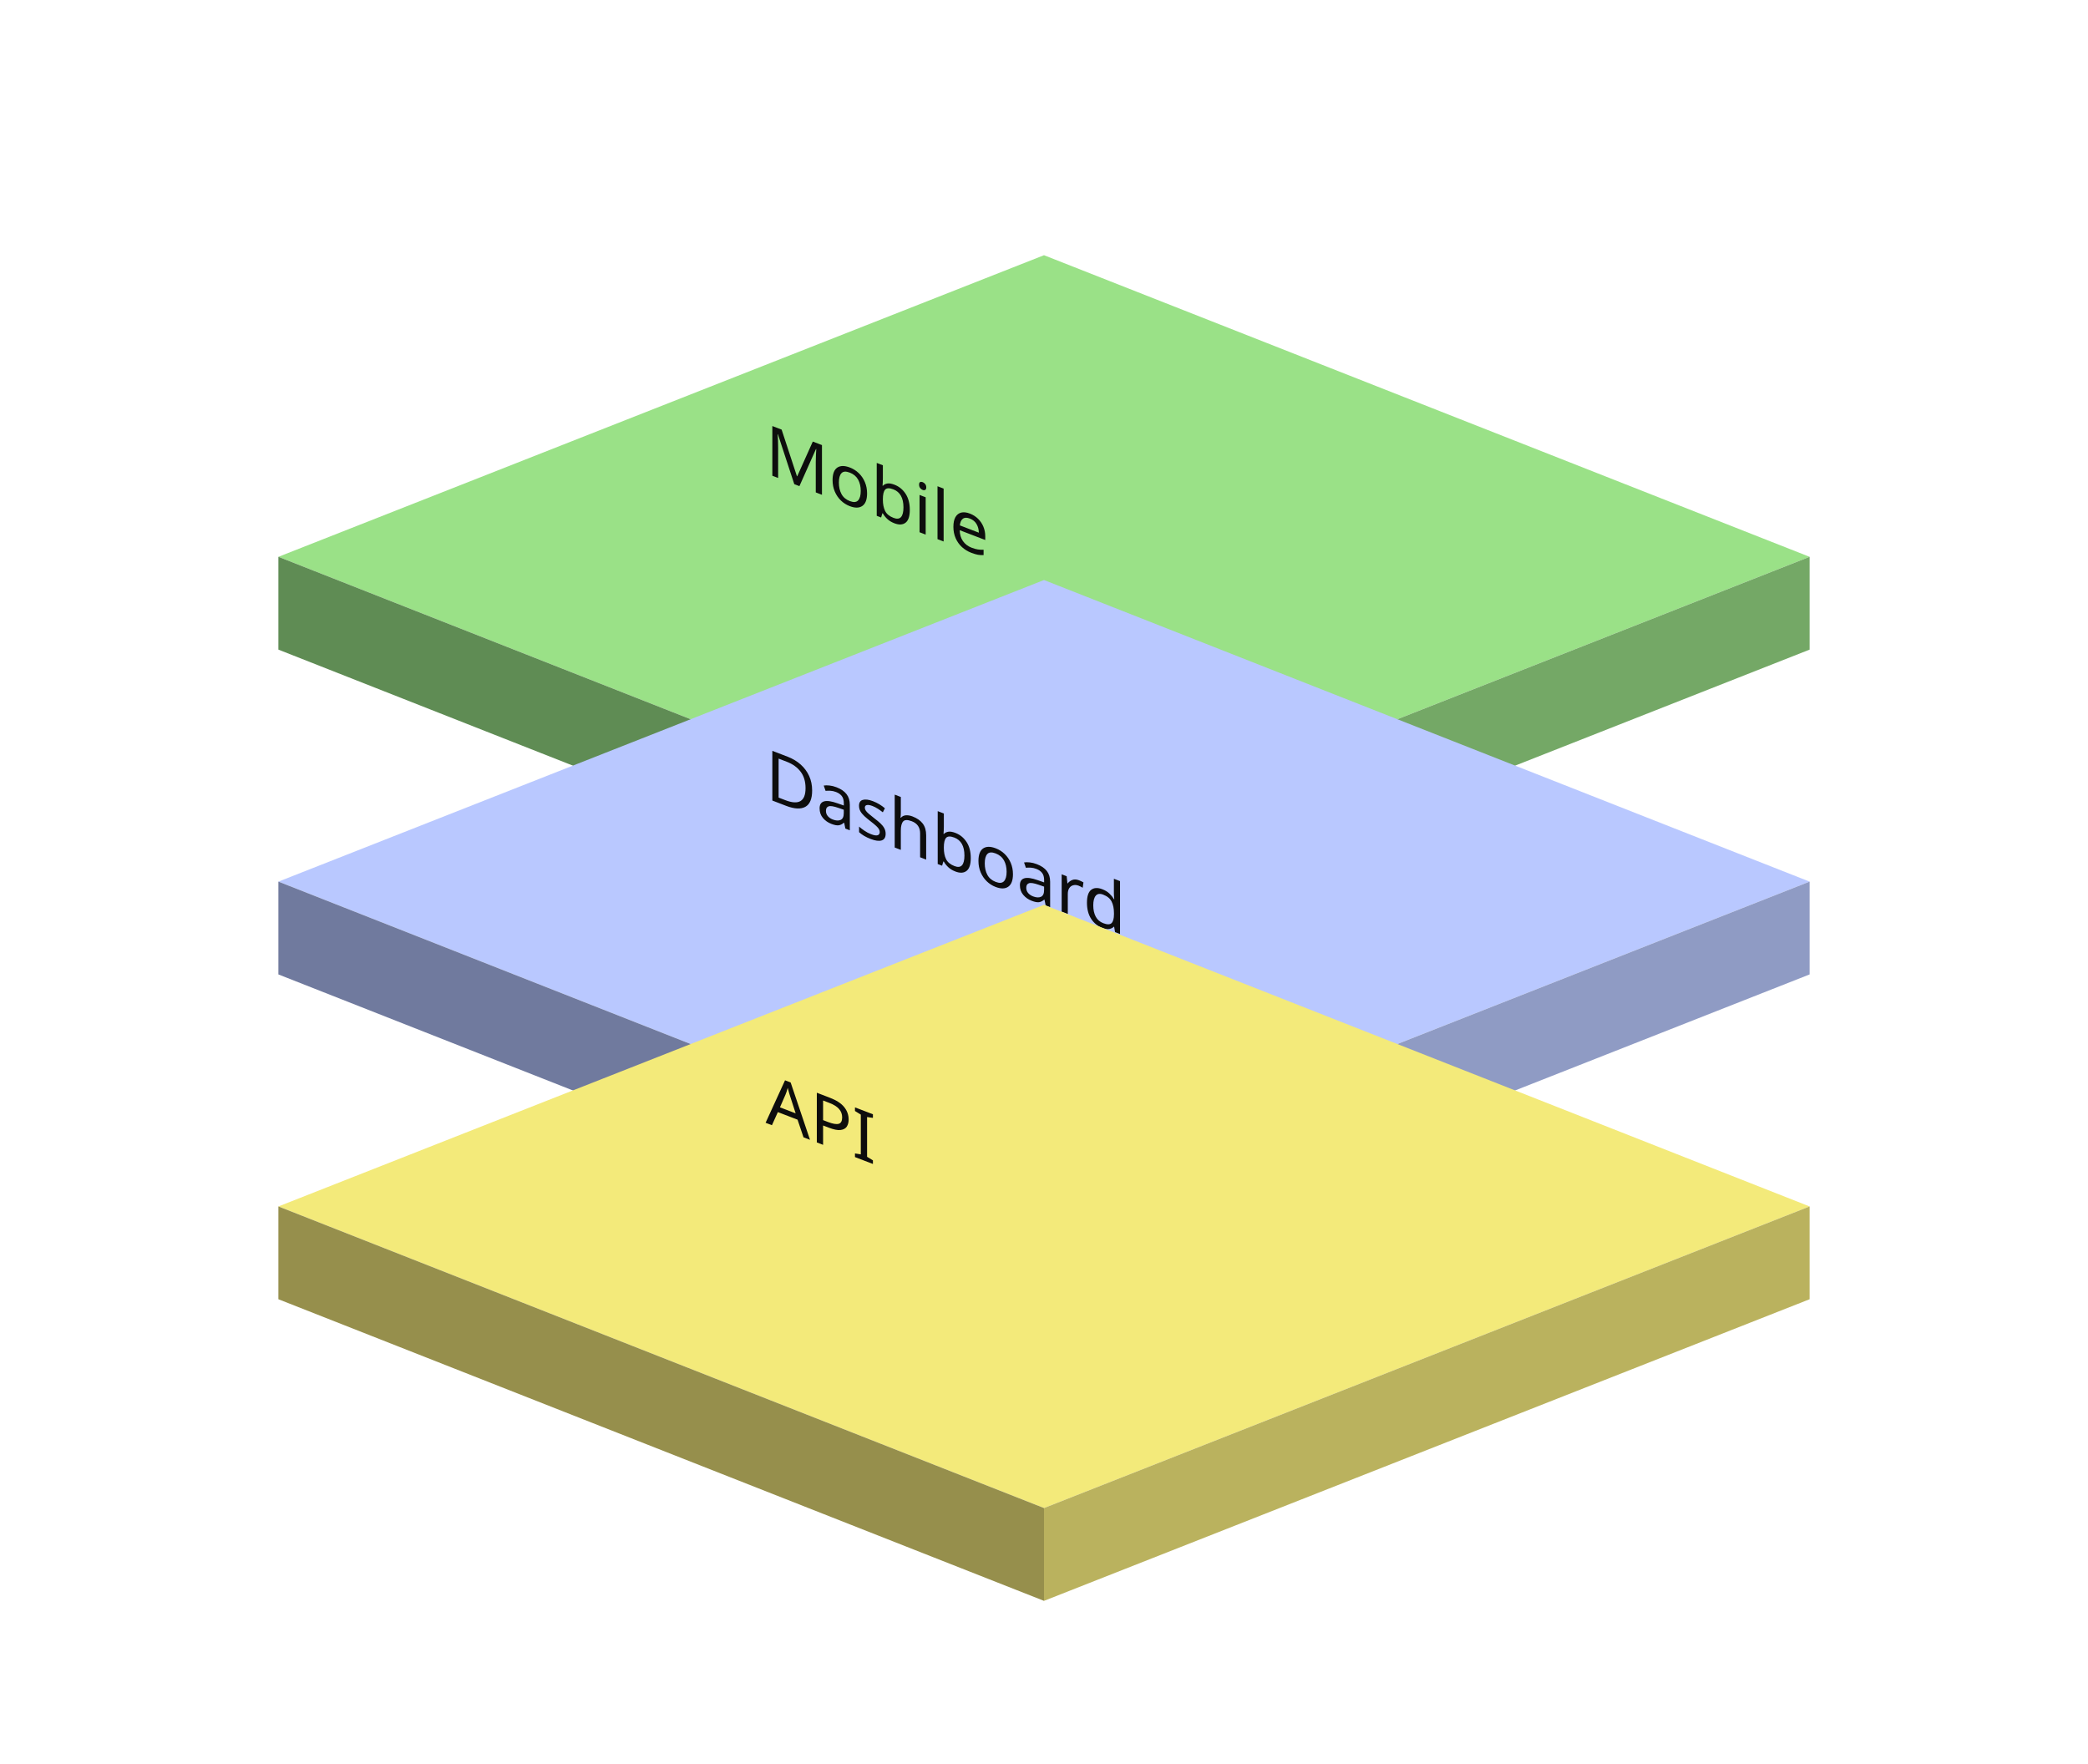
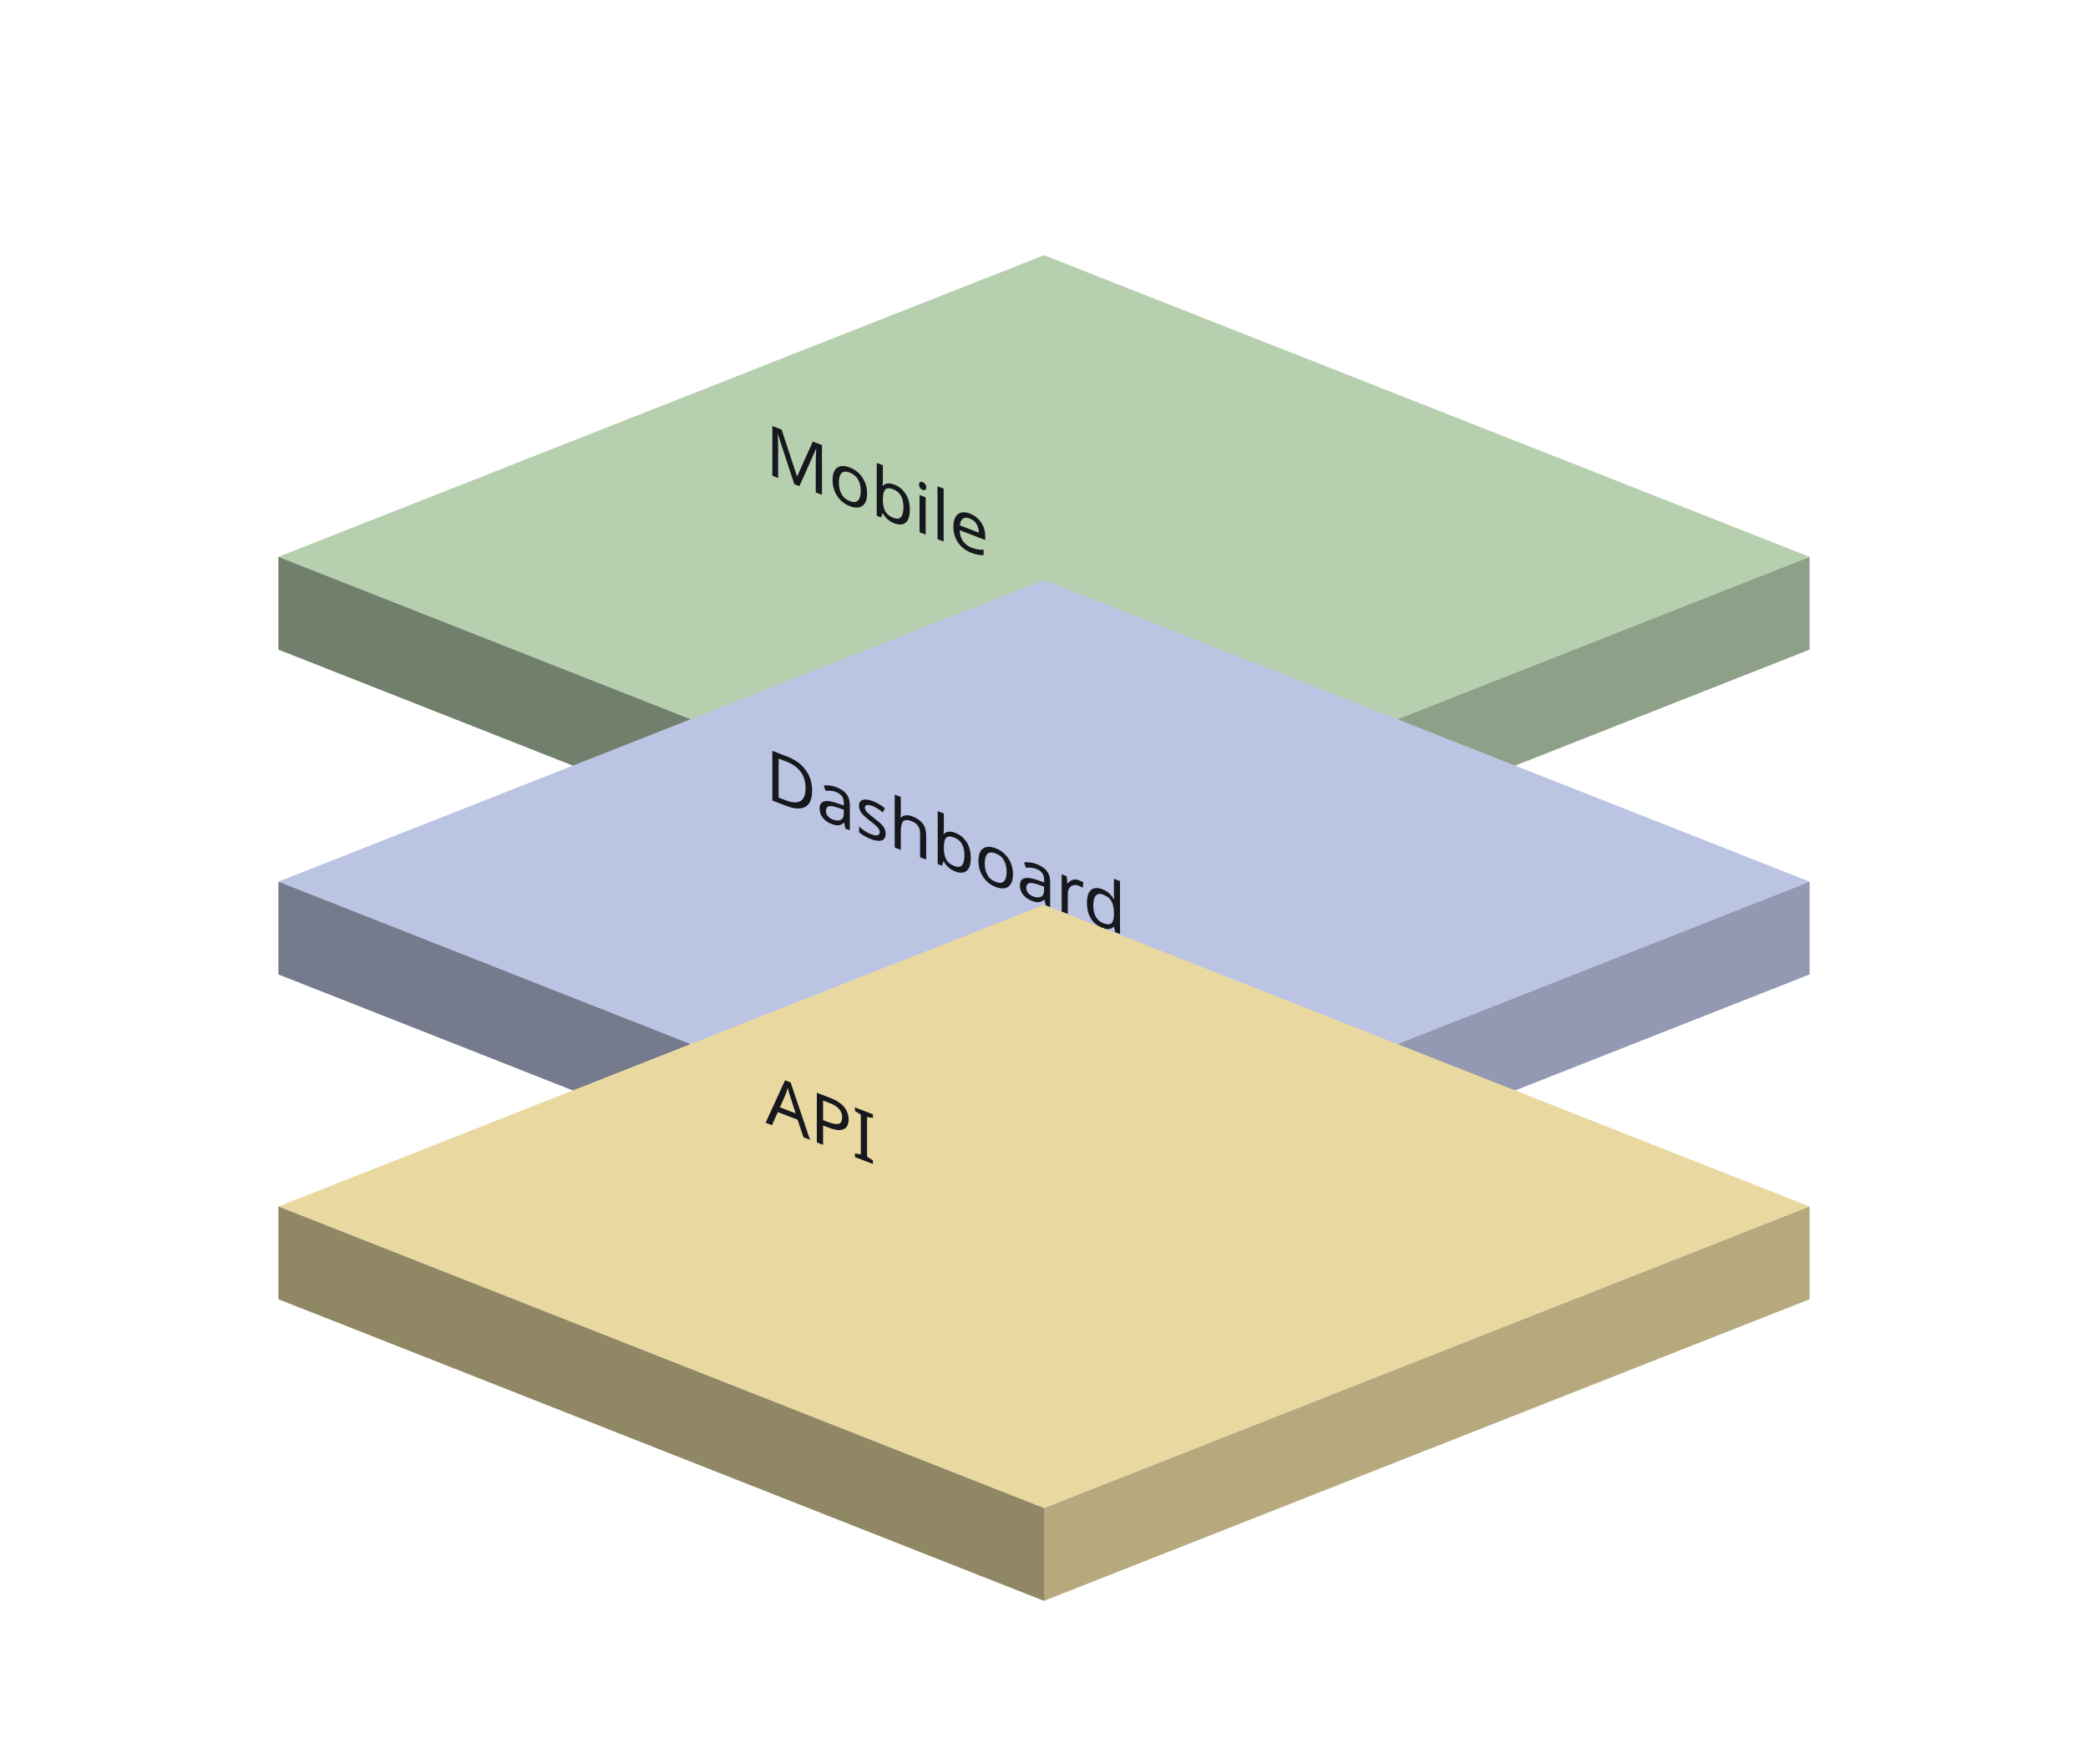
<svg xmlns="http://www.w3.org/2000/svg" viewBox="0 0 900 760" role="img" aria-label="Three stacked layers">
  <g font-family="Hanken Grotesk Variable, system-ui, sans-serif" font-size="30" font-weight="500">
    <g transform="translate(450 110)">
-       <path d="M0 0l330 130-330 130-330-130z" fill="#9ae187" />
-       <path d="M-330 130v40l330 130v-40z" fill="#5f8c54" />
-       <path d="M0 260v40l330-130v-40z" fill="#74a866" />
-       <text x="-120" y="140" transform="skewY(21)" fill="#0d0d0d">Mobile</text>
+       <path d="M0 0l330 130-330 130-330-130z" fill="#b6cfae" />
+       <path d="M-330 130v40l330 130v-40z" fill="#71806c" />
+       <path d="M0 260v40l330-130v-40z" fill="#8ea188" />
+       <text x="-120" y="140" transform="skewY(21)" fill="#16181d">Mobile</text>
    </g>
    <g transform="translate(450 250)">
-       <path d="M0 0l330 130-330 130-330-130z" fill="#b9c8ff" />
-       <path d="M-330 130v40l330 130v-40z" fill="#707a9e" />
-       <path d="M0 260v40l330-130v-40z" fill="#8f9bc4" />
-       <text x="-120" y="140" transform="skewY(21)" fill="#0d0d0d">Dashboard</text>
+       <path d="M0 0l330 130-330 130-330-130z" fill="#bcc4e4" />
+       <path d="M-330 130v40l330 130v-40z" fill="#757a8d" />
+       <path d="M0 260v40l330-130v-40z" fill="#9399b2" />
+       <text x="-120" y="140" transform="skewY(21)" fill="#16181d">Dashboard</text>
    </g>
    <g transform="translate(450 390)">
-       <path d="M0 0l330 130-330 130-330-130z" fill="#f3ea7a" />
-       <path d="M-330 130v40l330 130v-40z" fill="#968f4c" />
-       <path d="M0 260v40l330-130v-40z" fill="#bab25e" />
-       <text x="-120" y="140" transform="skewY(21)" fill="#0d0d0d">API</text>
+       <path d="M0 0l330 130-330 130-330-130z" fill="#e9d9a1" />
+       <path d="M-330 130v40l330 130v-40z" fill="#908764" />
+       <path d="M0 260v40l330-130v-40z" fill="#b6a97e" />
+       <text x="-120" y="140" transform="skewY(21)" fill="#16181d">API</text>
    </g>
  </g>
</svg>
